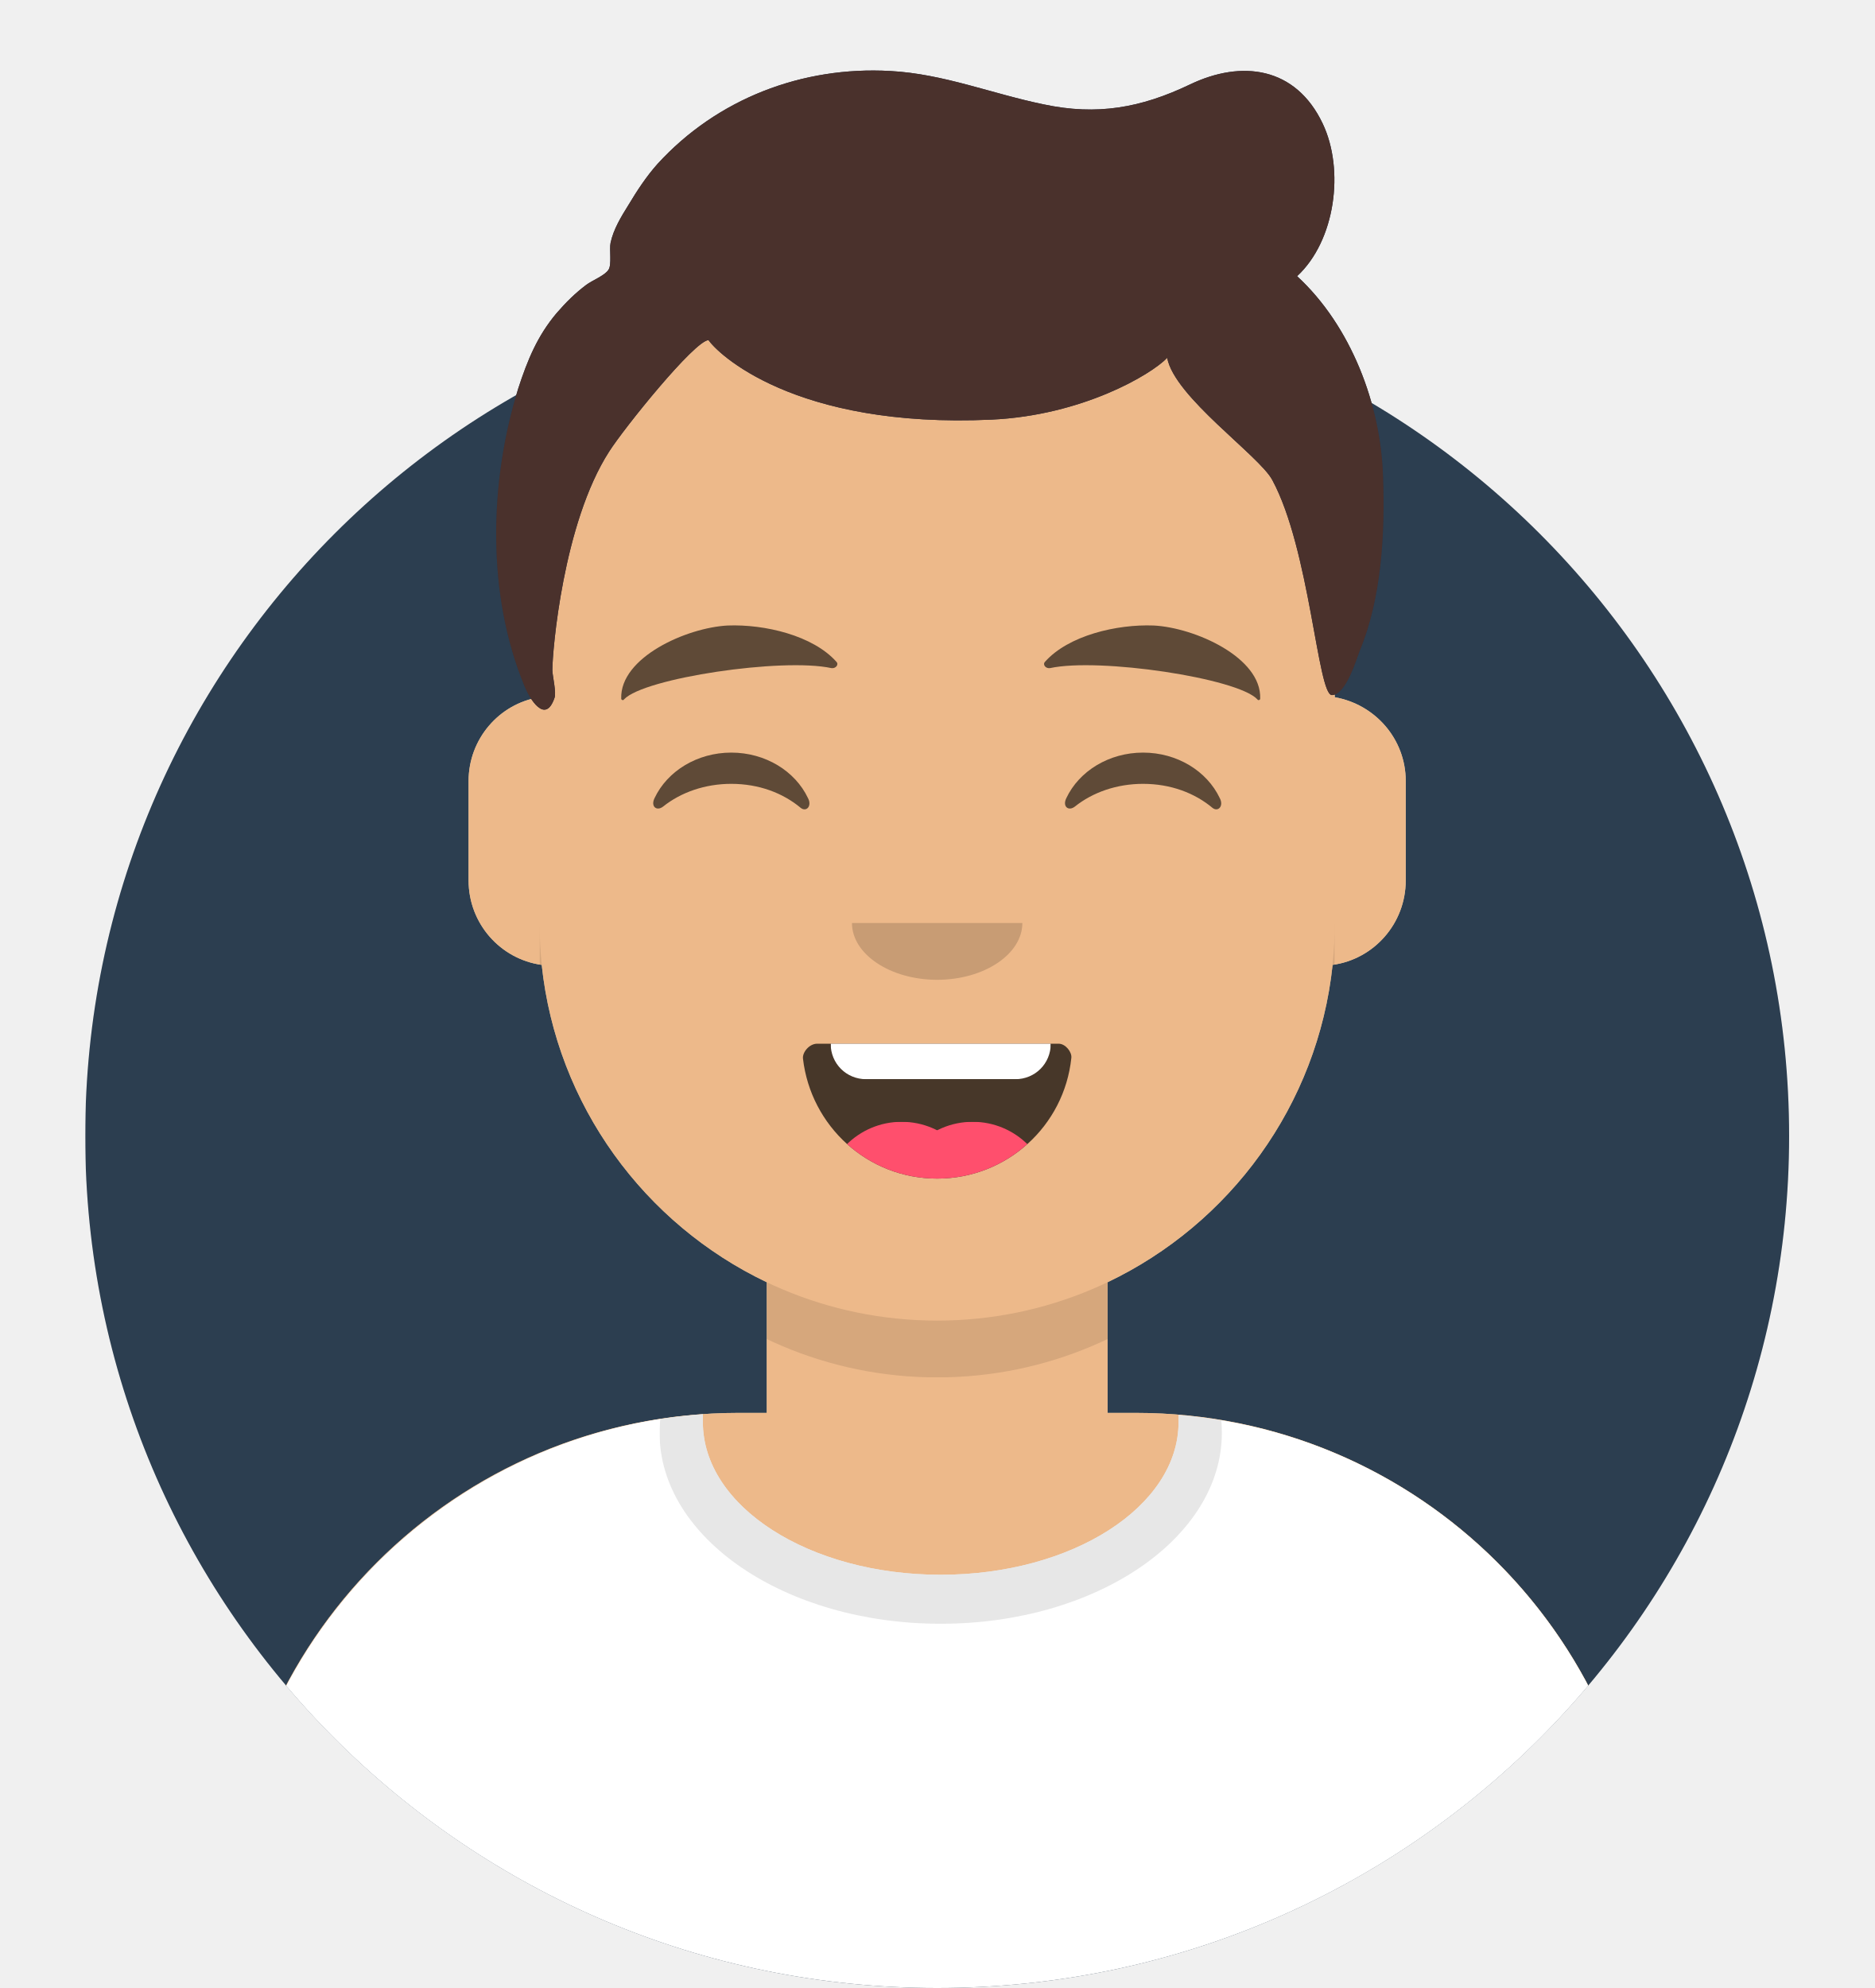
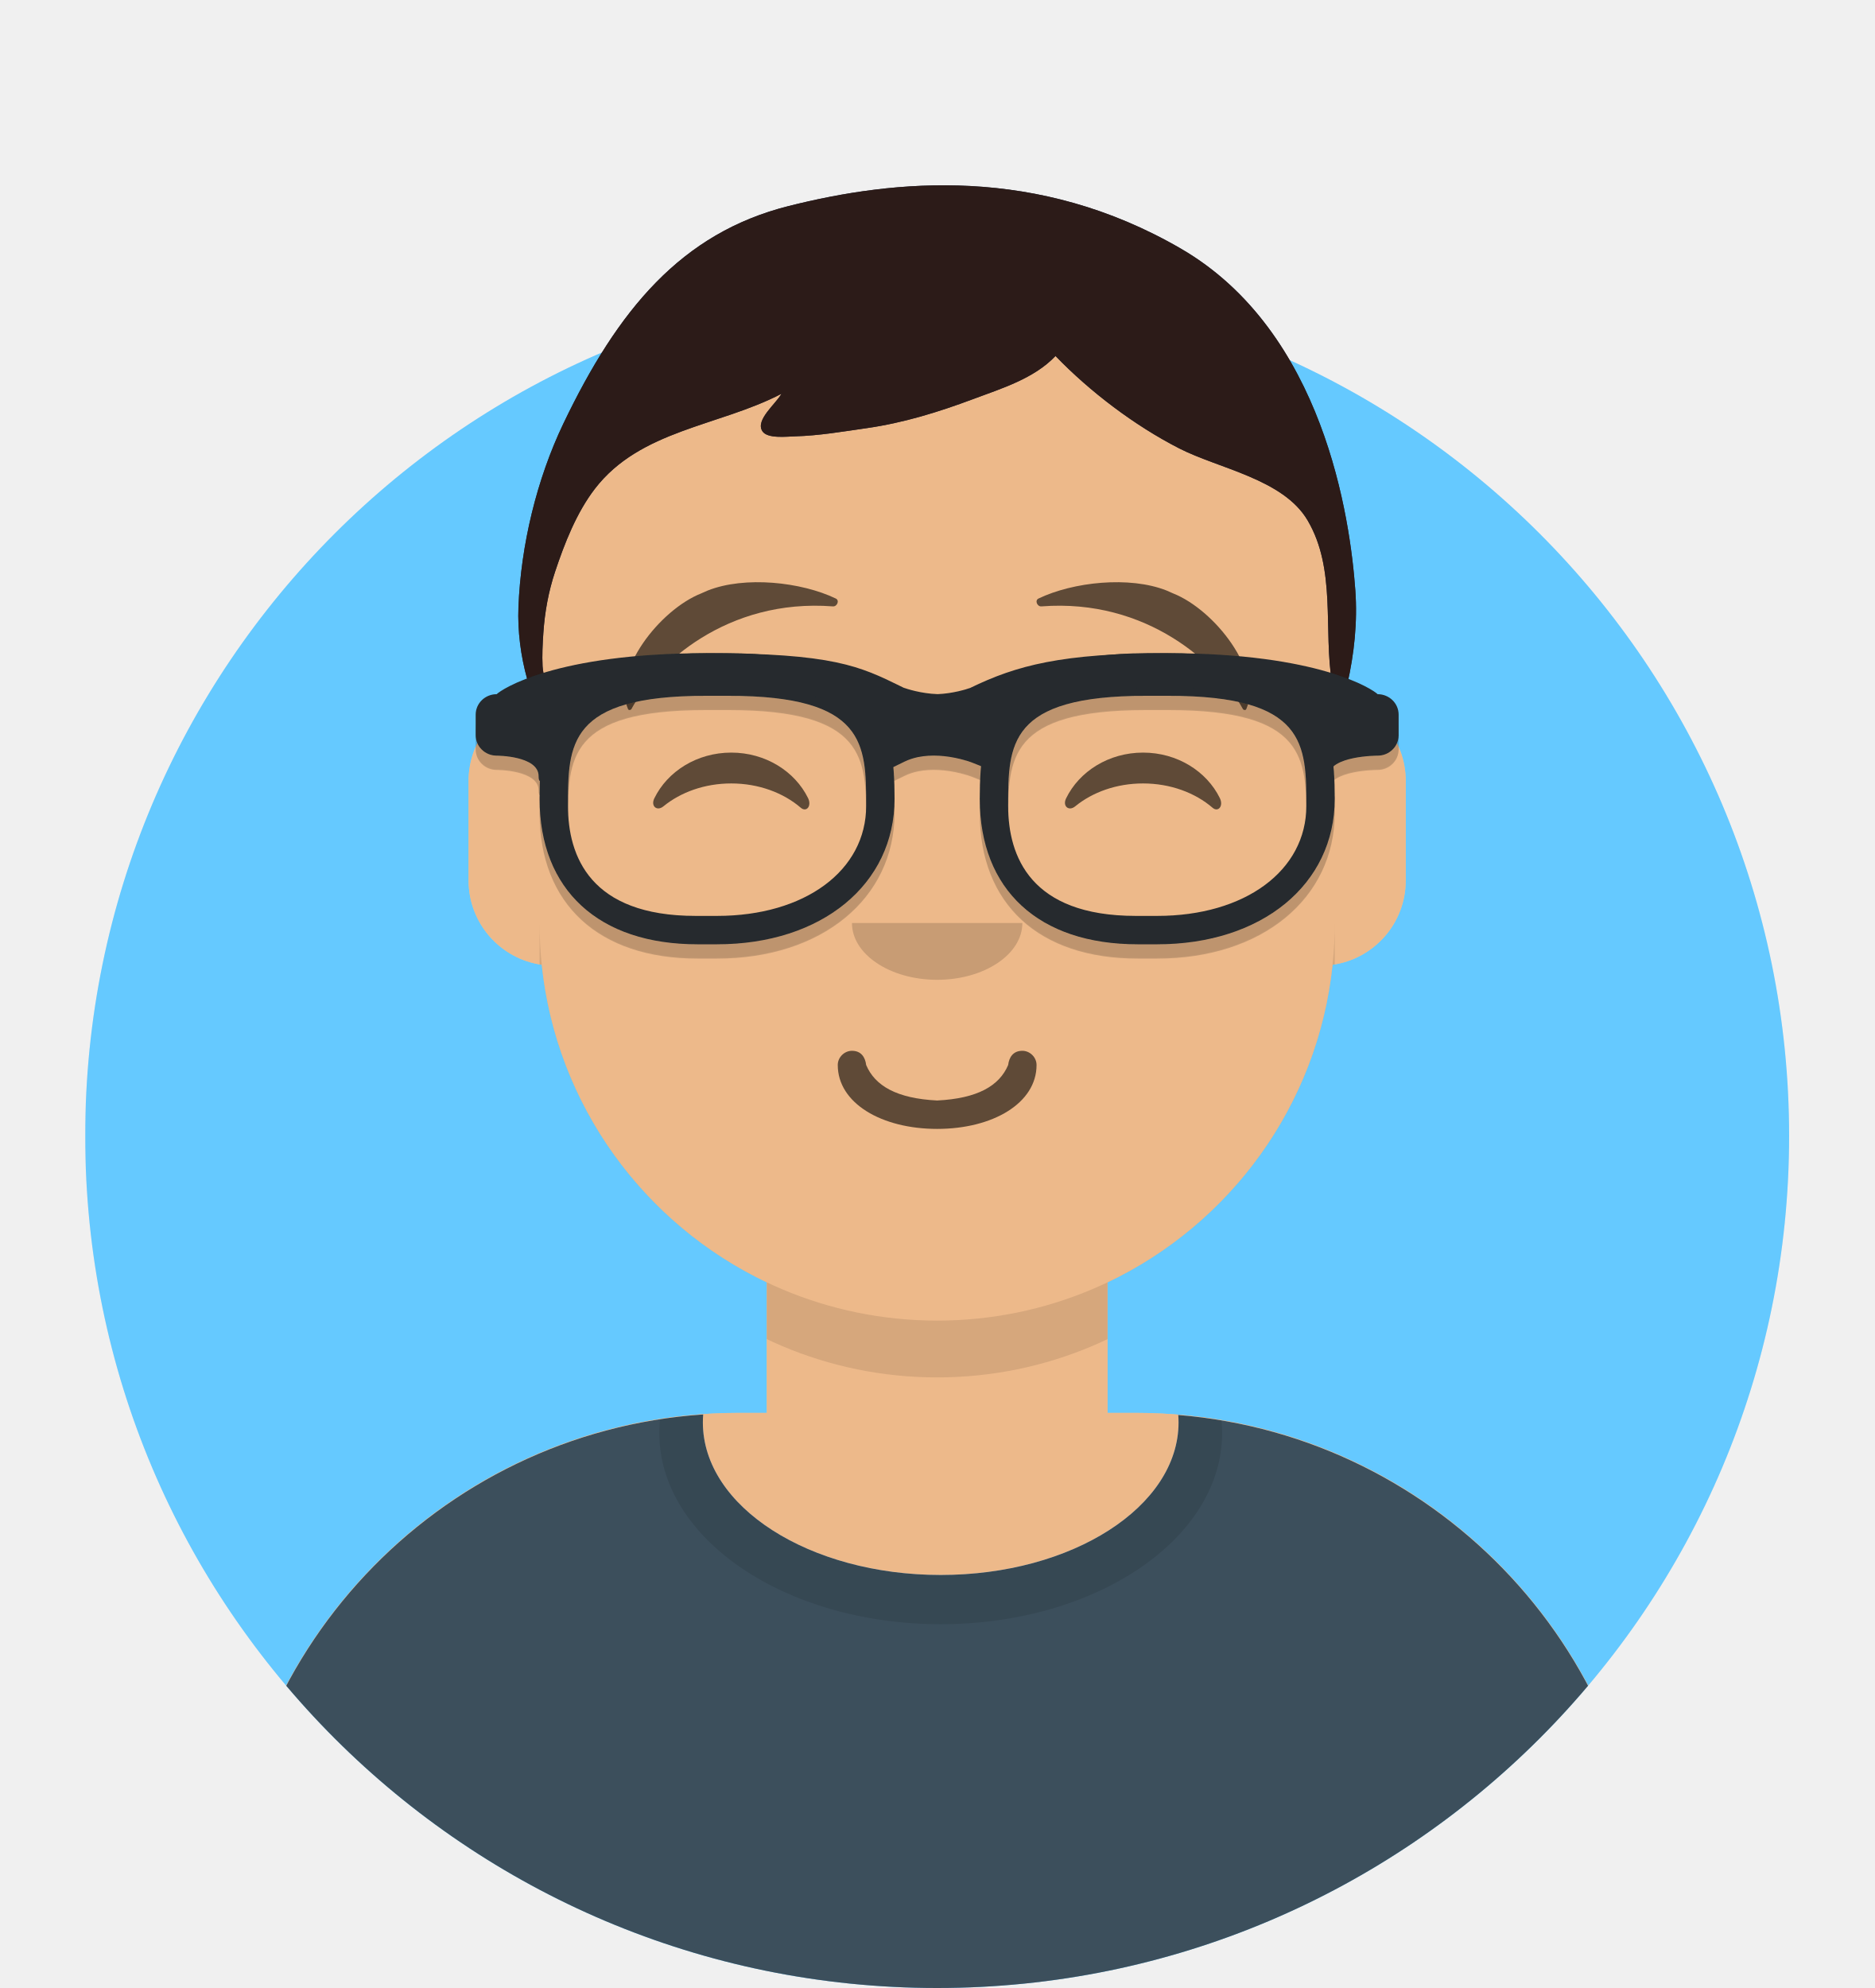
- <svg xmlns="http://www.w3.org/2000/svg" version="1.1" id="Layer_1" x="0px" y="0px" viewBox="0 0 264 280" style="enable-background:new 0 0 264 280;" xml:space="preserve">
-   <style type="text/css">
- 	.st0{fill-rule:evenodd;clip-rule:evenodd;fill:#E6E6E6;}
- 	.st1{filter:url(#Adobe_OpacityMaskFilter);}
- 	.st2{fill-rule:evenodd;clip-rule:evenodd;fill:#FFFFFF;}
- 	.st3{mask:url(#mask-2_1_);}
- 	.st4{fill-rule:evenodd;clip-rule:evenodd;fill:#2C3E50;}
- 	.st5{filter:url(#Adobe_OpacityMaskFilter_1_);}
- 	.st6{mask:url(#mask-4_1_);}
- 	.st7{fill-rule:evenodd;clip-rule:evenodd;fill:#D0C6AC;}
- 	.st8{filter:url(#Adobe_OpacityMaskFilter_2_);}
- 	.st9{mask:url(#mask-6_1_);}
- 	.st10{fill-rule:evenodd;clip-rule:evenodd;fill:#EDB98A;}
- 	.st11{filter:url(#Adobe_OpacityMaskFilter_3_);}
- 	.st12{mask:url(#mask-6_2_);fill-rule:evenodd;clip-rule:evenodd;fill-opacity:0.1;}
- 	.st13{filter:url(#Adobe_OpacityMaskFilter_4_);}
- 	.st14{mask:url(#react-mask-952_1_);}
- 	.st15{filter:url(#Adobe_OpacityMaskFilter_5_);}
- 	.st16{opacity:0.6;mask:url(#react-mask-952_2_);}
- 	.st17{fill-rule:evenodd;clip-rule:evenodd;fill-opacity:0.16;}
- 	.st18{fill-rule:evenodd;clip-rule:evenodd;fill-opacity:0.7;}
- 	.st19{filter:url(#Adobe_OpacityMaskFilter_6_);}
- 	.st20{mask:url(#react-mask-934_1_);fill-rule:evenodd;clip-rule:evenodd;fill:#FFFFFF;}
- 	.st21{filter:url(#Adobe_OpacityMaskFilter_7_);}
- 	.st22{mask:url(#react-mask-934_2_);}
- 	.st23{fill-rule:evenodd;clip-rule:evenodd;fill:#FF4F6D;}
- 	.st24{fill-rule:evenodd;clip-rule:evenodd;fill-opacity:0.6;}
- 	.st25{filter:url(#Adobe_OpacityMaskFilter_8_);}
- 	.st26{mask:url(#react-mask-925_1_);}
- 	.st27{fill-rule:evenodd;clip-rule:evenodd;fill:#28354B;}
- 	.st28{filter:url(#Adobe_OpacityMaskFilter_9_);}
- 	.st29{mask:url(#react-mask-924_1_);}
- 	.st30{fill-rule:evenodd;clip-rule:evenodd;fill:#4A312C;}
- </style>
-   <g>
-     <g transform="translate(-825, -1100)">
+ <svg xmlns="http://www.w3.org/2000/svg" xmlns:xlink="http://www.w3.org/1999/xlink" width="264px" height="280px" viewBox="0 0 264 280" version="1.1">
+   <defs>
+     <circle id="path-1" cx="120" cy="120" r="120" />
+     <path d="M12,160 C12,226.274 65.726,280 132,280 C198.274,280 252,226.274 252,160 L264,160 L264,-1.42108547e-14 L-3.19744231e-14,-1.42108547e-14 L-3.19744231e-14,160 L12,160 Z" id="path-3" />
+     <path d="M124,144.611 L124,163 L128,163 L128,163 C167.765,163 200,195.235 200,235 L200,244 L0,244 L0,235 C-4.86974701e-15,195.235 32.235,163 72,163 L72,163 L76,163 L76,144.611 C58.763,136.422 46.372,119.687 44.305,99.881 C38.48,99.058 34,94.052 34,88 L34,74 C34,68.054 38.325,63.118 44,62.166 L44,56 L44,56 C44,25.072 69.072,5.68137151e-15 100,0 L100,0 L100,0 C130.928,-5.68137151e-15 156,25.072 156,56 L156,62.166 C161.675,63.118 166,68.054 166,74 L166,88 C166,94.052 161.52,99.058 155.695,99.881 C153.628,119.687 141.237,136.422 124,144.611 Z" id="path-5" />
+   </defs>
+   <g id="Avataaar" stroke="none" stroke-width="1" fill="none" fill-rule="evenodd">
+     <g transform="translate(-825, -1100)" id="Avataaar/Circle">
      <g transform="translate(825, 1100)">
-         <g id="Circle" transform="translate(12, 40)">
-           <g id="Circle-Background">
-             <circle class="st0" cx="120" cy="120" r="120" />
-           </g>
-           <defs>
-             <filter id="Adobe_OpacityMaskFilter" filterUnits="userSpaceOnUse" x="0" y="0" width="240" height="240">
-               <feColorMatrix type="matrix" values="1 0 0 0 0  0 1 0 0 0  0 0 1 0 0  0 0 0 1 0" />
-             </filter>
-           </defs>
-           <mask maskUnits="userSpaceOnUse" x="0" y="0" width="240" height="240" id="mask-2_1_">
-             <g class="st1">
-               <circle id="path-1_1_" class="st2" cx="120" cy="120" r="120" />
-             </g>
+         <g id="Circle" stroke-width="1" fill-rule="evenodd" transform="translate(12, 40)">
+           <mask id="mask-2" fill="white">
+             <use xlink:href="#path-1" />
          </mask>
-           <g class="st3">
-             <rect class="st4" width="240" height="240" />
+           <use id="Circle-Background" fill="#E6E6E6" xlink:href="#path-1" />
+           <g id="Color/Palette/Blue-01" mask="url(#mask-2)" fill="#65C9FF">
+             <rect id="🖍Color" x="0" y="0" width="240" height="240" />
          </g>
        </g>
-         <g id="Mask">
- 			</g>
-         <defs>
-           <filter id="Adobe_OpacityMaskFilter_1_" filterUnits="userSpaceOnUse" x="-1" y="0" width="265" height="280">
-             <feColorMatrix type="matrix" values="1 0 0 0 0  0 1 0 0 0  0 0 1 0 0  0 0 0 1 0" />
-           </filter>
-         </defs>
-         <mask maskUnits="userSpaceOnUse" x="-1" y="0" width="265" height="280" id="mask-4_1_">
-           <g class="st5">
-             <path id="path-3_1_" class="st2" d="M12,160c0,66.3,53.7,120,120,120s120-53.7,120-120h12V0H0v160H12z" />
-           </g>
+         <mask id="mask-4" fill="white">
+           <use xlink:href="#path-3" />
        </mask>
-         <g id="Avataaar" class="st6">
+         <g id="Mask" />
+         <g id="Avataaar" stroke-width="1" fill-rule="evenodd" mask="url(#mask-4)">
          <g id="Body" transform="translate(32, 36)">
-             <g>
-               <path class="st7" d="M124,144.6V163h4l0,0c39.8,0,72,32.2,72,72v9H0v-9c0-39.8,32.2-72,72-72l0,0h4v-18.4        c-17.2-8.2-29.6-24.9-31.7-44.7C38.5,99.1,34,94.1,34,88V74c0-5.9,4.3-10.9,10-11.8V56l0,0c0-30.9,25.1-56,56-56l0,0l0,0        c30.9,0,56,25.1,56,56v6.2c5.7,1,10,5.9,10,11.8v14c0,6.1-4.5,11.1-10.3,11.9C153.6,119.7,141.2,136.4,124,144.6z" />
-             </g>
-             <defs>
-               <filter id="Adobe_OpacityMaskFilter_2_" filterUnits="userSpaceOnUse" x="-32" y="0" width="264" height="244">
-                 <feColorMatrix type="matrix" values="1 0 0 0 0  0 1 0 0 0  0 0 1 0 0  0 0 0 1 0" />
-               </filter>
-             </defs>
-             <mask maskUnits="userSpaceOnUse" x="-32" y="0" width="264" height="244" id="mask-6_1_">
-               <g class="st8">
-                 <path id="path-5_1_" class="st2" d="M124,144.6V163h4l0,0c39.8,0,72,32.2,72,72v9H0v-9c0-39.8,32.2-72,72-72l0,0h4v-18.4         c-17.2-8.2-29.6-24.9-31.7-44.7C38.5,99.1,34,94.1,34,88V74c0-5.9,4.3-10.9,10-11.8V56l0,0c0-30.9,25.1-56,56-56l0,0l0,0         c30.9,0,56,25.1,56,56v6.2c5.7,1,10,5.9,10,11.8v14c0,6.1-4.5,11.1-10.3,11.9C153.6,119.7,141.2,136.4,124,144.6z" />
-               </g>
+             <mask id="mask-6" fill="white">
+               <use xlink:href="#path-5" />
            </mask>
-             <g class="st9">
-               <g id="Color" transform="translate(-32, 0)">
-                 <rect class="st10" width="264" height="244" />
+             <use fill="#D0C6AC" xlink:href="#path-5" />
+             <g id="Skin/👶🏽-03-Brown" mask="url(#mask-6)" fill="#EDB98A">
+               <g transform="translate(-32, 0)" id="Color">
+                 <rect x="0" y="0" width="264" height="244" />
              </g>
            </g>
+             <path d="M156,79 L156,102 C156,132.928 130.928,158 100,158 C69.072,158 44,132.928 44,102 L44,79 L44,94 C44,124.928 69.072,150 100,150 C130.928,150 156,124.928 156,94 L156,79 Z" id="Neck-Shadow" fill-opacity="0.1" fill="#000000" mask="url(#mask-6)" />
+           </g>
+           <g id="Clothing/Shirt-Crew-Neck" transform="translate(0, 170)">
            <defs>
-               <filter id="Adobe_OpacityMaskFilter_3_" filterUnits="userSpaceOnUse" x="44" y="79" width="112" height="79">
-                 <feColorMatrix type="matrix" values="1 0 0 0 0  0 1 0 0 0  0 0 1 0 0  0 0 0 1 0" />
-               </filter>
+               <path d="M165.96,29.295 C202.936,32.325 232,63.294 232,101.052 L232,110 L32,110 L32,101.052 C32,62.953 61.592,31.765 99.045,29.22 C99.015,29.593 99,29.969 99,30.348 C99,42.211 113.998,51.828 132.5,51.828 C151.002,51.828 166,42.211 166,30.348 C166,29.995 165.987,29.644 165.96,29.295 Z" id="react-path-283" />
            </defs>
-             <mask maskUnits="userSpaceOnUse" x="44" y="79" width="112" height="79" id="mask-6_2_">
-               <g class="st11">
-                 <path id="path-5_2_" class="st2" d="M124,144.6V163h4l0,0c39.8,0,72,32.2,72,72v9H0v-9c0-39.8,32.2-72,72-72l0,0h4v-18.4         c-17.2-8.2-29.6-24.9-31.7-44.7C38.5,99.1,34,94.1,34,88V74c0-5.9,4.3-10.9,10-11.8V56l0,0c0-30.9,25.1-56,56-56l0,0l0,0         c30.9,0,56,25.1,56,56v6.2c5.7,1,10,5.9,10,11.8v14c0,6.1-4.5,11.1-10.3,11.9C153.6,119.7,141.2,136.4,124,144.6z" />
-               </g>
+             <mask id="react-mask-284" fill="white">
+               <use xlink:href="#react-path-283" />
            </mask>
-             <path id="Neck-Shadow" class="st12" d="M156,79v23c0,30.9-25.1,56-56,56s-56-25.1-56-56V79v15c0,30.9,25.1,56,56,56       s56-25.1,56-56V79z" />
-           </g>
-           <g transform="translate(0, 170)">
-             <g id="Clothes">
-               <path class="st0" d="M166,29.3c37,3,66,34,66,71.8v8.9H32v-8.9C32,63,61.6,31.8,99,29.2c0,0.4,0,0.7,0,1.1        c0,11.9,15,21.5,33.5,21.5S166,42.2,166,30.3C166,30,166,29.6,166,29.3z" />
+             <use id="Clothes" fill="#E6E6E6" fill-rule="evenodd" xlink:href="#react-path-283" />
+             <g id="Color/Palette/Gray-01" mask="url(#react-mask-284)" fill-rule="evenodd" fill="#3C4F5C">
+               <rect id="🖍Color" x="0" y="0" width="264" height="110" />
            </g>
-             <defs>
-               <filter id="Adobe_OpacityMaskFilter_4_" filterUnits="userSpaceOnUse" x="0" y="0" width="264" height="110">
-                 <feColorMatrix type="matrix" values="1 0 0 0 0  0 1 0 0 0  0 0 1 0 0  0 0 0 1 0" />
-               </filter>
-             </defs>
-             <mask maskUnits="userSpaceOnUse" x="0" y="0" width="264" height="110" id="react-mask-952_1_">
-               <g class="st13">
-                 <path id="react-path-951_1_" class="st2" d="M166,29.3c37,3,66,34,66,71.8v8.9H32v-8.9C32,63,61.6,31.8,99,29.2         c0,0.4,0,0.7,0,1.1c0,11.9,15,21.5,33.5,21.5S166,42.2,166,30.3C166,30,166,29.6,166,29.3z" />
-               </g>
-             </mask>
-             <g class="st14">
-               <rect class="st2" width="264" height="110" />
-             </g>
-             <defs>
-               <filter id="Adobe_OpacityMaskFilter_5_" filterUnits="userSpaceOnUse" x="92.9" y="4.9" width="79.3" height="53.8">
-                 <feColorMatrix type="matrix" values="1 0 0 0 0  0 1 0 0 0  0 0 1 0 0  0 0 0 1 0" />
-               </filter>
-             </defs>
-             <mask maskUnits="userSpaceOnUse" x="92.9" y="4.9" width="79.3" height="53.8" id="react-mask-952_2_">
-               <g class="st15">
-                 <path id="react-path-951_2_" class="st2" d="M166,29.3c37,3,66,34,66,71.8v8.9H32v-8.9C32,63,61.6,31.8,99,29.2         c0,0.4,0,0.7,0,1.1c0,11.9,15,21.5,33.5,21.5S166,42.2,166,30.3C166,30,166,29.6,166,29.3z" />
-               </g>
-             </mask>
-             <g id="Shadowy" class="st16">
-               <g transform="translate(92, 4)">
-                 <ellipse class="st17" cx="40.5" cy="27.8" rx="39.6" ry="26.9" />
+             <g id="Shadowy" opacity="0.6" stroke-width="1" fill-rule="evenodd" mask="url(#react-mask-284)" fill-opacity="0.16" fill="#000000">
+               <g transform="translate(92, 4)" id="Hola-👋🏼">
+                 <ellipse cx="40.5" cy="27.848" rx="39.635" ry="26.914" />
              </g>
            </g>
          </g>
-           <g id="Face" transform="translate(76, 82)">
-             <g transform="translate(2, 52)">
-               <g id="Mouth">
-                 <path class="st18" d="M35.1,15.1C36.2,24.6,44.2,32,54,32c9.8,0,17.9-7.4,18.9-17c0.1-0.8-0.8-2-1.8-2c-14.9,0-26.3,0-34,0         C36,13,35,14.2,35.1,15.1z" />
-               </g>
-               <defs>
-                 <filter id="Adobe_OpacityMaskFilter_6_" filterUnits="userSpaceOnUse" x="39" y="2" width="31" height="16">
-                   <feColorMatrix type="matrix" values="1 0 0 0 0  0 1 0 0 0  0 0 1 0 0  0 0 0 1 0" />
-                 </filter>
-               </defs>
-               <mask maskUnits="userSpaceOnUse" x="39" y="2" width="31" height="16" id="react-mask-934_1_">
-                 <g class="st19">
-                   <path id="react-path-933_1_" class="st2" d="M35.1,15.1C36.2,24.6,44.2,32,54,32c9.8,0,17.9-7.4,18.9-17          c0.1-0.8-0.8-2-1.8-2c-14.9,0-26.3,0-34,0C36,13,35,14.2,35.1,15.1z" />
-                 </g>
-               </mask>
-               <path id="Teeth" class="st20" d="M44,2h21c2.8,0,5,2.2,5,5v6c0,2.8-2.2,5-5,5H44c-2.8,0-5-2.2-5-5V7C39,4.2,41.2,2,44,2z" />
-               <defs>
-                 <filter id="Adobe_OpacityMaskFilter_7_" filterUnits="userSpaceOnUse" x="38" y="24" width="32" height="22">
-                   <feColorMatrix type="matrix" values="1 0 0 0 0  0 1 0 0 0  0 0 1 0 0  0 0 0 1 0" />
-                 </filter>
-               </defs>
-               <mask maskUnits="userSpaceOnUse" x="38" y="24" width="32" height="22" id="react-mask-934_2_">
-                 <g class="st21">
-                   <path id="react-path-933_2_" class="st2" d="M35.1,15.1C36.2,24.6,44.2,32,54,32c9.8,0,17.9-7.4,18.9-17          c0.1-0.8-0.8-2-1.8-2c-14.9,0-26.3,0-34,0C36,13,35,14.2,35.1,15.1z" />
-                 </g>
-               </mask>
-               <g id="Tongue" class="st22">
-                 <g transform="translate(38, 24)">
-                   <circle class="st23" cx="11" cy="11" r="11" />
-                   <circle class="st23" cx="21" cy="11" r="11" />
-                 </g>
-               </g>
+           <g id="Face" transform="translate(76, 82)" fill="#000000">
+             <g id="Mouth/Twinkle" transform="translate(2, 52)" fill-opacity="0.6" fill-rule="nonzero" fill="#000000">
+               <path d="M40,16 C40,21.372 46.158,25 54,25 C61.842,25 68,21.372 68,16 C68,14.895 67.05,14 66,14 C64.707,14 64.13,14.905 64,16 C62.758,18.938 59.683,20.716 54,21 C48.317,20.716 45.242,18.938 44,16 C43.87,14.905 43.293,14 42,14 C40.95,14 40,14.895 40,16 Z" id="Mouth" />
            </g>
-             <g transform="translate(28, 40)">
-               <path id="Nose" class="st17" d="M16,8c0,4.4,5.4,8,12,8l0,0c6.6,0,12-3.6,12-8" />
+             <g id="Nose/Default" transform="translate(28, 40)" fill-opacity="0.16">
+               <path d="M16,8 C16,12.418 21.373,16 28,16 L28,16 C34.627,16 40,12.418 40,8" id="Nose" />
            </g>
-             <g transform="translate(0, 8)">
-               <path id="Squint" class="st24" d="M16.2,22.4C18,18.6,22.2,16,27,16c4.8,0,9,2.6,10.8,6.4c0.6,1.1-0.2,2-1,1.4        c-2.5-2.1-5.9-3.4-9.8-3.4c-3.7,0-7.1,1.2-9.6,3.2C16.5,24.3,15.6,23.6,16.2,22.4z" />
-               <path class="st24" d="M74.2,22.4C76,18.6,80.2,16,85,16c4.8,0,9,2.6,10.8,6.4c0.6,1.1-0.2,2-1,1.4c-2.5-2.1-5.9-3.4-9.8-3.4        c-3.7,0-7.1,1.2-9.6,3.2C74.5,24.3,73.6,23.6,74.2,22.4z" />
+             <g id="Eyes/Happy-😁" transform="translate(0, 8)" fill-opacity="0.6">
+               <path d="M16.16,22.447 C18.007,18.649 22.164,16 26.998,16 C31.814,16 35.959,18.63 37.815,22.407 C38.367,23.529 37.582,24.447 36.791,23.767 C34.34,21.66 30.859,20.344 26.998,20.344 C23.257,20.344 19.874,21.579 17.438,23.572 C16.547,24.3 15.62,23.558 16.16,22.447 Z" id="Squint" />
+               <path d="M74.16,22.447 C76.007,18.649 80.164,16 84.998,16 C89.814,16 93.959,18.63 95.815,22.407 C96.367,23.529 95.582,24.447 94.791,23.767 C92.34,21.66 88.859,20.344 84.998,20.344 C81.257,20.344 77.874,21.579 75.438,23.572 C74.547,24.3 73.62,23.558 74.16,22.447 Z" id="Squint" />
            </g>
-             <g>
-               <path id="Eyebrow" class="st24" d="M26.5,6.1c-5.8,0.3-15.2,4.5-15,10.3c0,0.2,0.3,0.3,0.4,0.1c2.8-3,22.3-5.9,29.2-4.4        c0.6,0.1,1.1-0.5,0.7-0.9C38.5,7.5,31.7,5.9,26.5,6.1" />
-               <path class="st24" d="M86.5,6.1c5.8,0.3,15.2,4.5,15,10.3c0,0.2-0.3,0.3-0.4,0.1c-2.8-3-22.3-5.9-29.2-4.4        c-0.6,0.1-1.1-0.5-0.7-0.9C74.5,7.5,81.3,5.9,86.5,6.1" />
+             <g id="Eyebrow/Natural/Raised-Excited-Natural" fill-opacity="0.6">
+               <path d="M22.766,1.578 L23.677,1.176 C28.919,-0.905 36.865,-0.033 41.723,2.299 C42.29,2.571 41.902,3.452 41.321,3.407 C26.402,2.256 16.358,11.553 12.946,17.847 C12.845,18.034 12.539,18.055 12.464,17.881 C10.156,12.562 16.913,3.896 22.766,1.578 Z" id="Eye-Browse-Reddit" />
+               <path d="M80.766,1.578 L81.677,1.176 C86.919,-0.905 94.865,-0.033 99.723,2.299 C100.29,2.571 99.902,3.452 99.321,3.407 C84.402,2.256 74.358,11.553 70.946,17.847 C70.845,18.034 70.539,18.055 70.464,17.881 C68.156,12.562 74.913,3.896 80.766,1.578 Z" id="Eye-Browse-Reddit" transform="translate(85, 9) scale(-1, 1) translate(-85, -9) " />
            </g>
          </g>
-           <g id="Top">
+           <g id="Top" stroke-width="1" fill-rule="evenodd">
            <defs>
-               <filter id="Adobe_OpacityMaskFilter_8_" filterUnits="userSpaceOnUse" x="-1" y="0" width="264" height="280">
-                 <feColorMatrix type="matrix" values="1 0 0 0 0  0 1 0 0 0  0 0 1 0 0  0 0 0 1 0" />
+               <rect id="react-path-214" x="0" y="0" width="264" height="280" />
+               <path d="M167.309,35.006 C147.121,23.307 127.129,25.222 112.037,29.03 C96.945,32.838 88.017,43.651 80.357,59.648 C76.596,67.503 74.366,76.791 74.023,85.481 C73.888,88.893 74.348,92.415 75.268,95.7 C75.605,96.906 77.423,101.087 77.922,97.709 C78.089,96.584 77.48,95.033 77.422,93.838 C77.344,92.269 77.427,90.681 77.534,89.115 C77.734,86.187 78.256,83.315 79.185,80.525 C80.512,76.537 82.201,72.213 84.787,68.848 C91.188,60.521 102.269,60.046 111.066,55.464 C110.303,56.869 107.36,59.143 108.379,60.727 C109.084,61.821 111.749,61.489 113.022,61.454 C116.371,61.362 119.735,60.78 123.043,60.307 C128.256,59.562 133.141,58.052 138.047,56.218 C142.063,54.716 146.65,53.326 149.669,50.14 C154.54,55.188 160.81,59.935 167.07,63.143 C172.688,66.022 181.749,67.461 185.183,73.301 C189.248,80.215 187.378,88.707 188.619,96.201 C189.091,99.05 190.164,98.987 190.751,96.438 C191.748,92.108 192.219,87.61 191.902,83.159 C191.184,73.111 187.497,46.706 167.309,35.006 Z" id="react-path-213" />
+               <filter x="-0.8%" y="-2.0%" width="101.5%" height="108.0%" filterUnits="objectBoundingBox" id="react-filter-210">
+                 <feOffset dx="0" dy="2" in="SourceAlpha" result="shadowOffsetOuter1" />
+                 <feColorMatrix values="0 0 0 0 0   0 0 0 0 0   0 0 0 0 0  0 0 0 0.16 0" type="matrix" in="shadowOffsetOuter1" result="shadowMatrixOuter1" />
+                 <feMerge>
+                   <feMergeNode in="shadowMatrixOuter1" />
+                   <feMergeNode in="SourceGraphic" />
+                 </feMerge>
              </filter>
            </defs>
-             <mask maskUnits="userSpaceOnUse" x="-1" y="0" width="264" height="280" id="react-mask-925_1_">
-               <g class="st25">
-                 <rect id="react-path-927_1_" class="st2" width="264" height="280" />
-               </g>
+             <mask id="react-mask-212" fill="white">
+               <use xlink:href="#react-path-214" />
            </mask>
-             <g class="st26">
+             <g id="Mask" />
+             <g id="Top/Short-Hair/Short-Round" mask="url(#react-mask-212)">
              <g transform="translate(-1, 0)">
-                 <g id="Short-Hair">
-                   <path class="st27" d="M183.7,38.9c5.4-5,6.7-15,3.6-21.5c-3.8-8-11.4-9-18.7-5.5c-6.9,3.3-13.1,4.4-20.6,2.8          c-7.3-1.5-14.1-4.3-21.6-4.7C114,9.3,102,13.9,93.6,23.1c-1.6,1.8-2.9,3.8-4.1,5.8c-1,1.6-2.1,3.4-2.5,5.3          c-0.2,0.9,0.2,3.1-0.3,3.8c-0.5,0.8-2.3,1.5-3.1,2.1c-1.6,1.2-2.9,2.5-4.2,4c-2.7,3.2-4.1,6.6-5.4,10.6          c-4.1,13.2-4.5,29,0.9,42c0.7,1.7,2.9,5.4,4.2,1.6c0.3-0.7-0.3-3.2-0.3-3.9c0-2.7,1.5-20.7,8-30.8c2.1-3.3,12-15.6,14-15.7          c1.1,1.7,11.9,12.5,39.9,11.2c12.7-0.6,22.4-6.3,24.7-8.7c1,5.5,13,13.8,14.8,17.2c5.3,9.8,6.4,30.3,8.4,30.3          s3.5-5.2,3.9-6.2c3.1-7.4,3.6-16.6,3.3-24.6C195.5,57,191.3,45.9,183.7,38.9z" />
+                 <mask id="react-mask-211" fill="white">
+                   <use xlink:href="#react-path-213" />
+                 </mask>
+                 <use id="Short-Hair" stroke="none" fill="#28354B" fill-rule="evenodd" xlink:href="#react-path-213" />
+                 <g id="Skin/👶🏽-03-Brown" mask="url(#react-mask-211)" fill="#2C1B18">
+                   <g transform="translate(0, 0) " id="Color">
+                     <rect x="0" y="0" width="264" height="280" />
+                   </g>
                </g>
-                 <defs>
-                   <filter id="Adobe_OpacityMaskFilter_9_" filterUnits="userSpaceOnUse" x="0" y="0" width="264" height="280">
-                     <feColorMatrix type="matrix" values="1 0 0 0 0  0 1 0 0 0  0 0 1 0 0  0 0 0 1 0" />
-                   </filter>
-                 </defs>
-                 <mask maskUnits="userSpaceOnUse" x="0" y="0" width="264" height="280" id="react-mask-924_1_">
-                   <g class="st28">
-                     <path id="react-path-926_1_" class="st2" d="M183.7,38.9c5.4-5,6.7-15,3.6-21.5c-3.8-8-11.4-9-18.7-5.5           c-6.9,3.3-13.1,4.4-20.6,2.8c-7.3-1.5-14.1-4.3-21.6-4.7C114,9.3,102,13.9,93.6,23.1c-1.6,1.8-2.9,3.8-4.1,5.8           c-1,1.6-2.1,3.4-2.5,5.3c-0.2,0.9,0.2,3.1-0.3,3.8c-0.5,0.8-2.3,1.5-3.1,2.1c-1.6,1.2-2.9,2.5-4.2,4           c-2.7,3.2-4.1,6.6-5.4,10.6c-4.1,13.2-4.5,29,0.9,42c0.7,1.7,2.9,5.4,4.2,1.6c0.3-0.7-0.3-3.2-0.3-3.9           c0-2.7,1.5-20.7,8-30.8c2.1-3.3,12-15.6,14-15.7c1.1,1.7,11.9,12.5,39.9,11.2c12.7-0.6,22.4-6.3,24.7-8.7           c1,5.5,13,13.8,14.8,17.2c5.3,9.8,6.4,30.3,8.4,30.3s3.5-5.2,3.9-6.2c3.1-7.4,3.6-16.6,3.3-24.6           C195.5,57,191.3,45.9,183.7,38.9z" />
-                   </g>
-                 </mask>
-                 <g class="st29">
-                   <g transform="translate(0, 0) ">
-                     <rect class="st30" width="264" height="280" />
+                 <g id="Top/_Resources/Prescription-02" fill="none" transform="translate(62, 85)" stroke-width="1">
+                   <defs>
+                     <filter x="-0.8%" y="-2.4%" width="101.5%" height="109.8%" filterUnits="objectBoundingBox" id="react-filter-246">
+                       <feOffset dx="0" dy="2" in="SourceAlpha" result="shadowOffsetOuter1" />
+                       <feColorMatrix values="0 0 0 0 0   0 0 0 0 0   0 0 0 0 0  0 0 0 0.2 0" type="matrix" in="shadowOffsetOuter1" result="shadowMatrixOuter1" />
+                       <feMerge>
+                         <feMergeNode in="shadowMatrixOuter1" />
+                         <feMergeNode in="SourceGraphic" />
+                       </feMerge>
+                     </filter>
+                   </defs>
+                   <g id="Wayfarers" filter="url(#react-filter-246)" transform="translate(6, 7)" fill="#252C2F">
+                     <path d="M34,41 L31.242,41 C17.315,41 9,33.336 9,20.5 C9,10.127 10.817,0 32.53,0 L35.47,0 C57.183,0 59,10.127 59,20.5 C59,32.569 48.721,41 34,41 Z M32.385,6 C13,6 13,12.841 13,21.502 C13,28.572 16.116,37 30.971,37 L34,37 C46.365,37 55,30.627 55,21.502 C55,12.841 55,6 35.615,6 L32.385,6 Z" id="Left" fill-rule="nonzero" />
+                     <path d="M96,41 L93.242,41 C79.315,41 71,33.336 71,20.5 C71,10.127 72.817,0 94.53,0 L97.47,0 C119.183,0 121,10.127 121,20.5 C121,32.569 110.721,41 96,41 Z M94.385,6 C75,6 75,12.841 75,21.502 C75,28.572 78.119,37 92.971,37 L96,37 C108.365,37 117,30.627 117,21.502 C117,12.841 117,6 97.615,6 L94.385,6 Z" id="Right" fill-rule="nonzero" />
+                     <path d="M2.955,5.772 C3.646,5.096 11.21,0 32.5,0 C50.351,0 54.13,1.853 59.85,4.652 L60.269,4.859 C60.667,4.999 62.7,5.69 65.079,5.766 C67.246,5.673 69.1,5.085 69.642,4.897 C76.17,1.722 82.561,0 97.5,0 C118.79,0 126.354,5.096 127.045,5.772 C128.679,5.772 130,7.062 130,8.657 L130,11.543 C130,13.139 128.679,14.429 127.045,14.429 C127.045,14.429 120.144,14.429 120.144,17.315 C120.144,20.2 118.182,13.139 118.182,11.543 L118.182,8.732 C114.579,7.353 108.128,4.786 97.5,4.786 C85.658,4.786 79.761,6.886 74.702,8.971 L74.759,9.108 L74.756,11.094 L72.539,16.444 L69.8,15.361 C69.556,15.264 69.028,15.09 68.296,14.91 C66.256,14.407 64.159,14.254 62.304,14.634 C61.624,14.774 60.992,14.984 60.413,15.267 L57.77,16.558 L55.127,11.396 L55.244,9.102 L55.325,8.907 C50.962,6.874 46.939,4.786 32.5,4.786 C21.872,4.786 15.422,7.352 11.818,8.731 L11.818,11.543 C11.818,13.139 8.864,20.2 8.864,17.315 C8.864,14.429 2.955,14.429 2.955,14.429 C1.324,14.429 0,13.139 0,11.543 L0,8.657 C0,7.062 1.324,5.772 2.955,5.772 Z" id="Stuff" fill-rule="nonzero" />
                  </g>
                </g>
              </g>
            </g>
          </g>
        </g>
      </g>
    </g>
  </g>
</svg>
